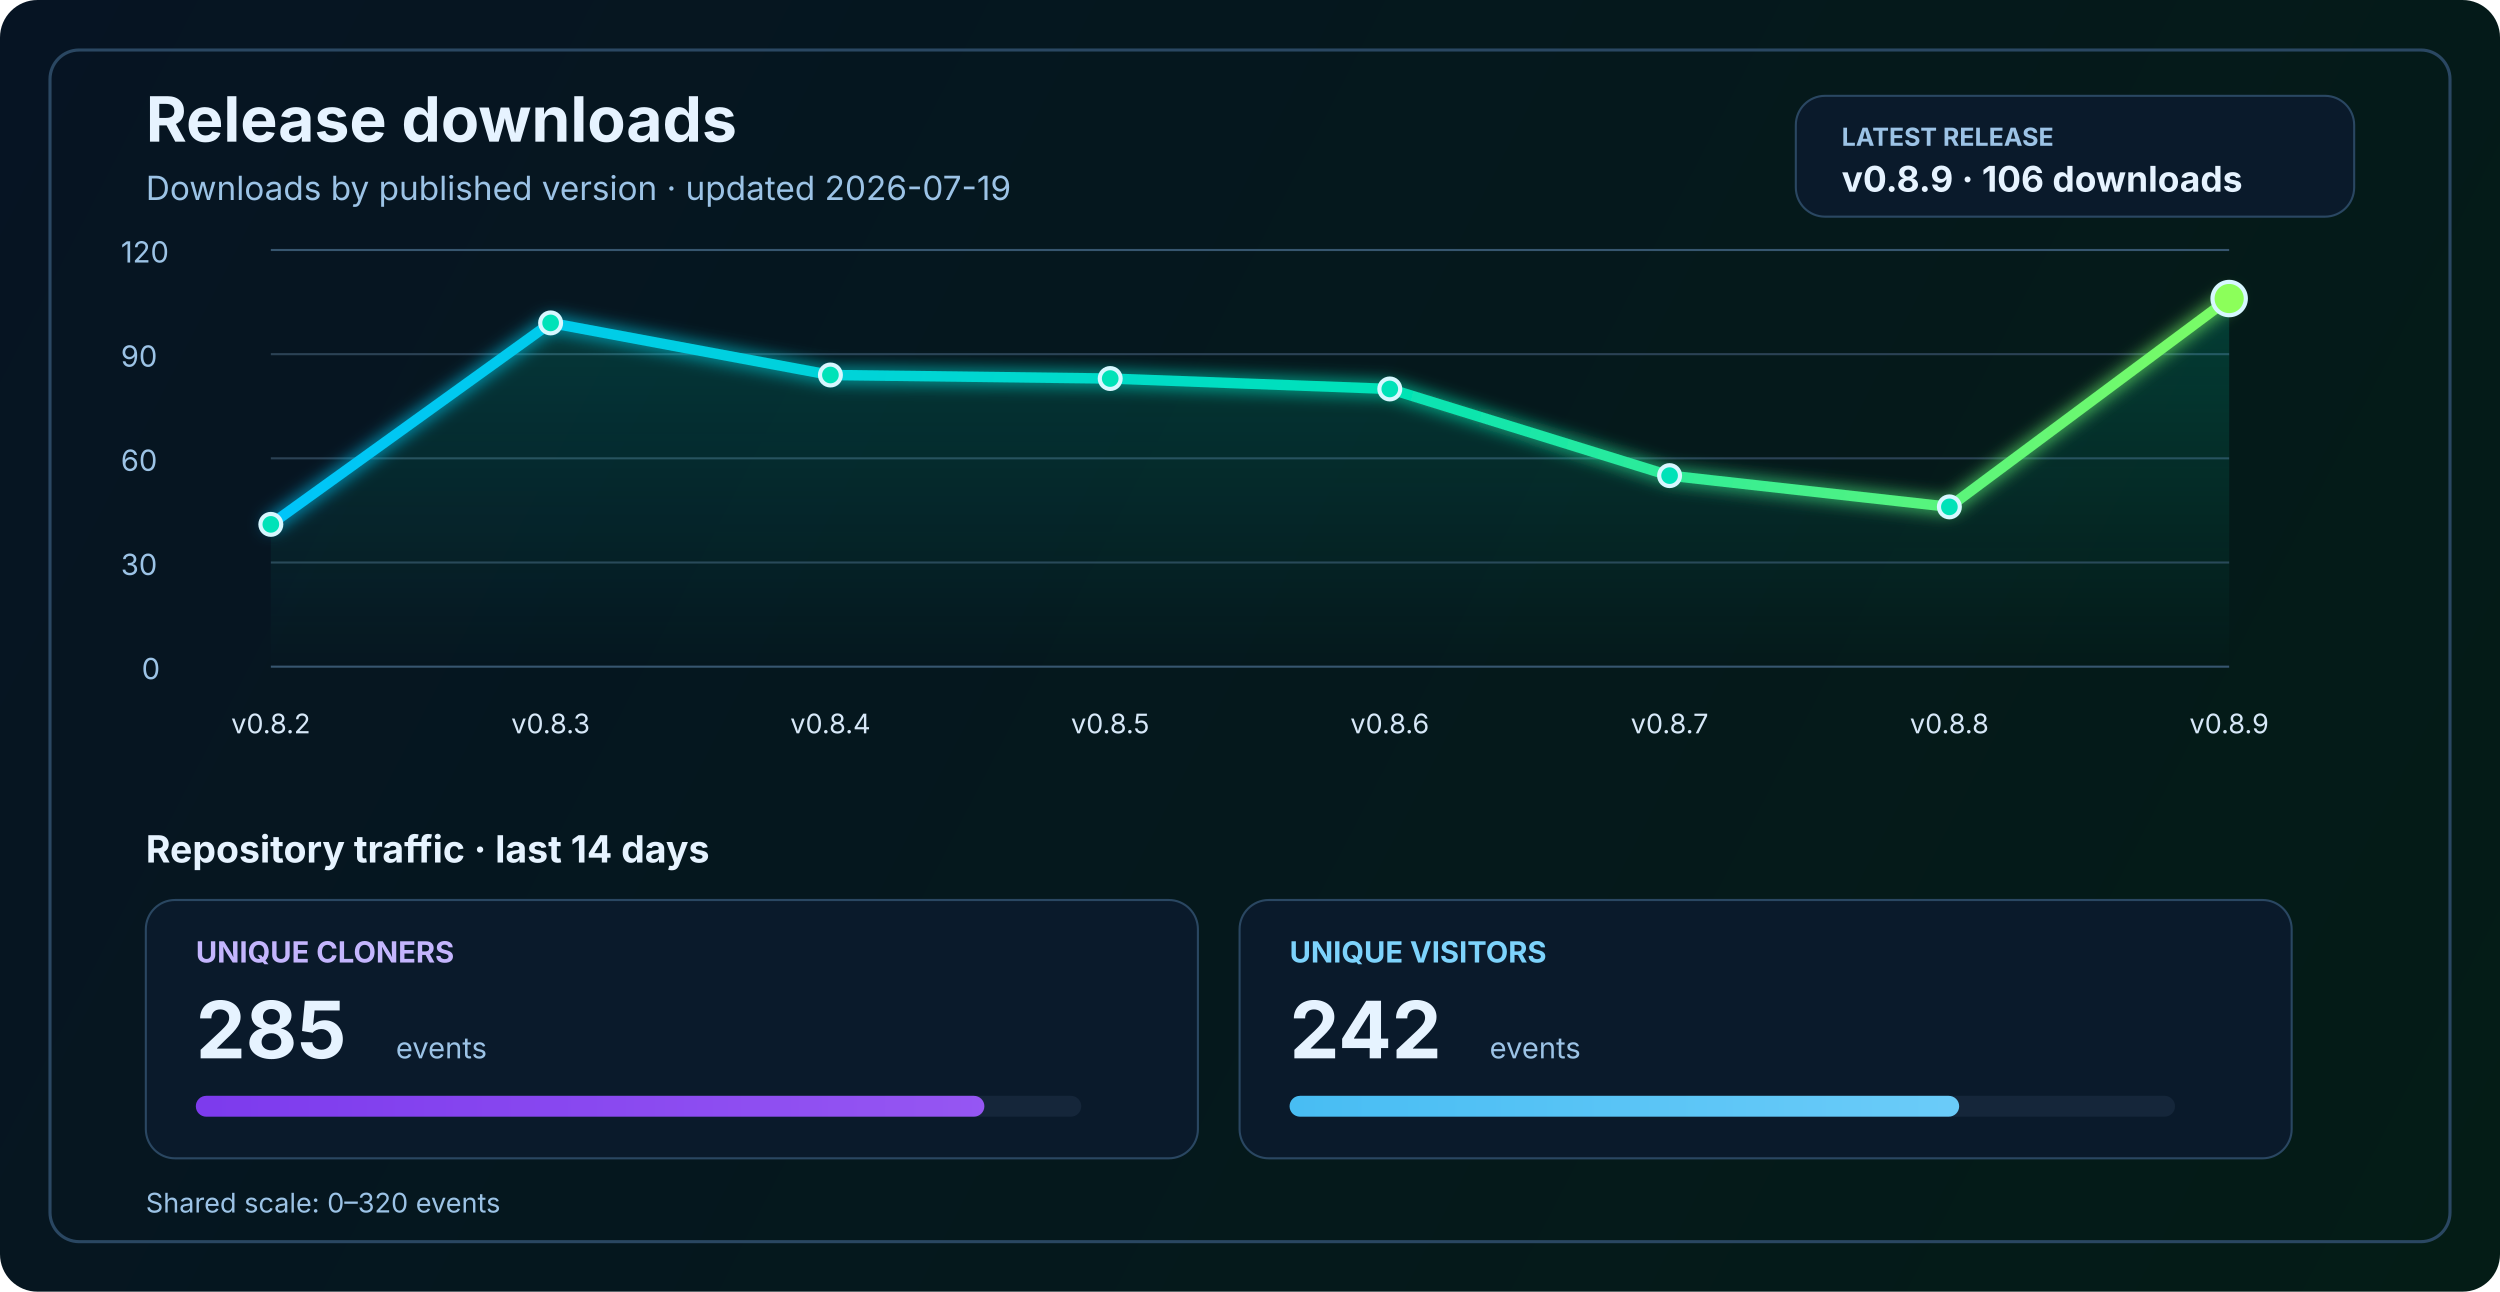
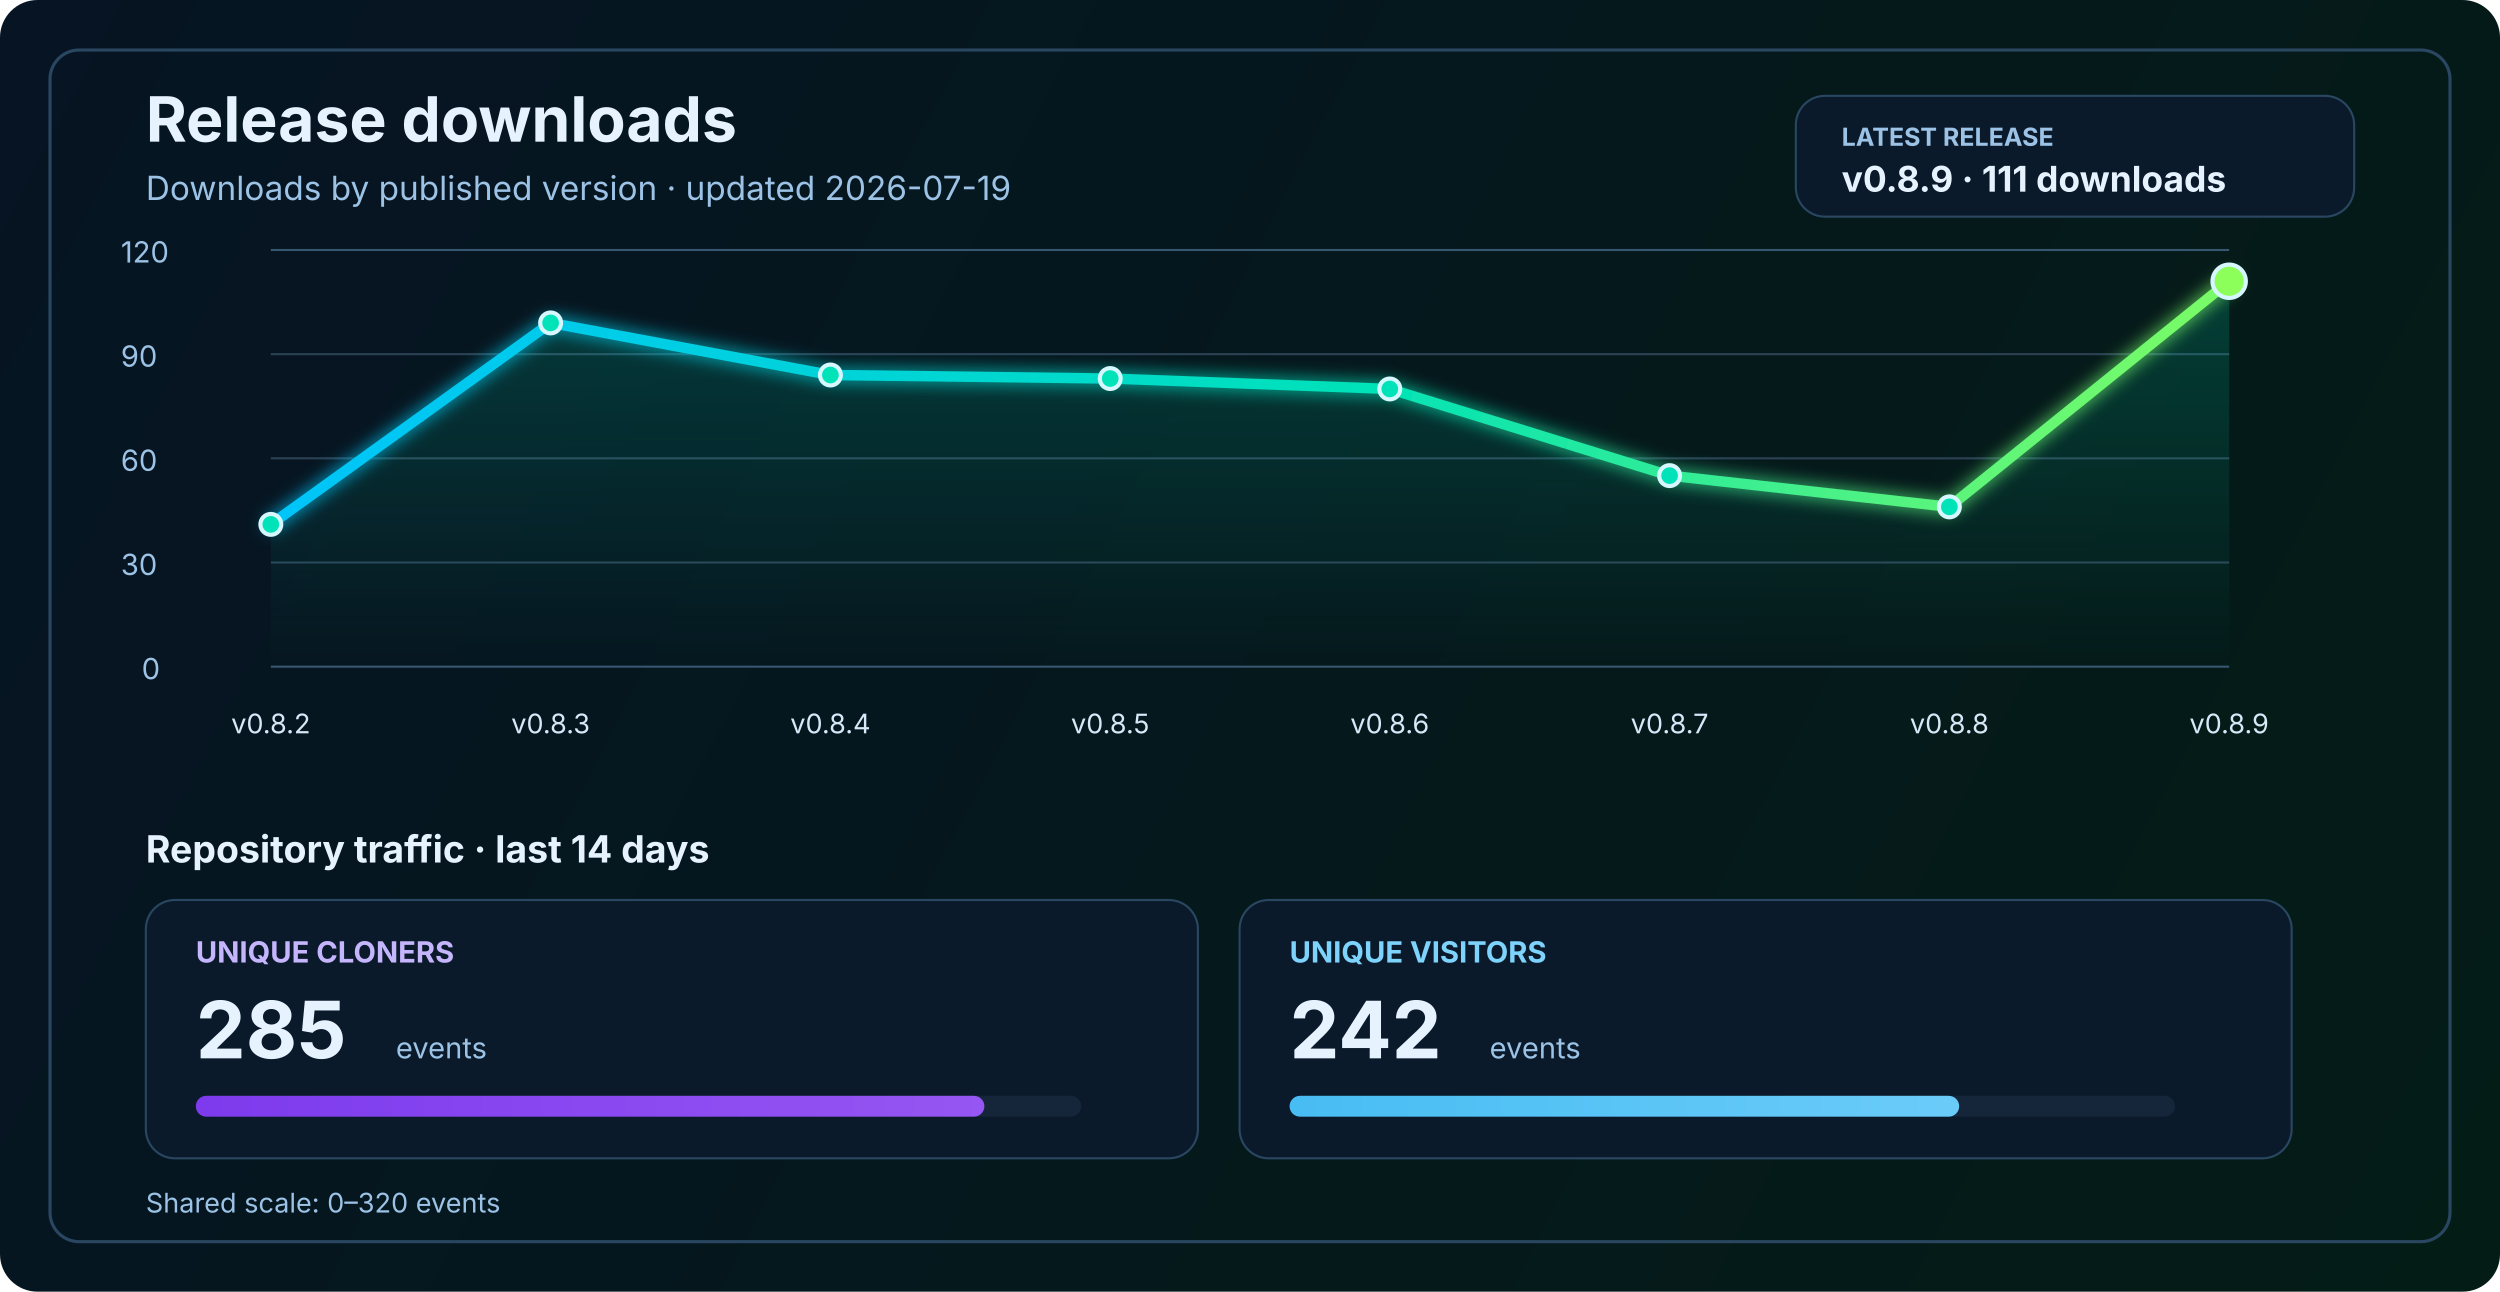
<svg xmlns="http://www.w3.org/2000/svg" width="1200" height="620" viewBox="0 0 1200 620" fill="none" role="img" aria-labelledby="title desc">
  <defs>
    <linearGradient id="bg" x1="0" y1="0" x2="1200" y2="620" gradientUnits="userSpaceOnUse">
      <stop stop-color="#061423" />
      <stop offset="1" stop-color="#041C16" />
    </linearGradient>
    <linearGradient id="line" x1="130" y1="86" x2="1070" y2="340" gradientUnits="userSpaceOnUse">
      <stop stop-color="#00C2FF" />
      <stop offset="0.55" stop-color="#00E2B8" />
      <stop offset="1" stop-color="#8CFF5A" />
    </linearGradient>
    <linearGradient id="area" x1="0" y1="120" x2="0" y2="320" gradientUnits="userSpaceOnUse">
      <stop stop-color="#00E2B8" stop-opacity="0.20" />
      <stop offset="1" stop-color="#00E2B8" stop-opacity="0" />
    </linearGradient>
    <linearGradient id="cloneFill" x1="86" y1="450" x2="1110" y2="450" gradientUnits="userSpaceOnUse">
      <stop stop-color="#7C3AED" />
      <stop offset="1" stop-color="#C084FC" />
    </linearGradient>
    <linearGradient id="viewFill" x1="86" y1="482" x2="1110" y2="482" gradientUnits="userSpaceOnUse">
      <stop stop-color="#0EA5E9" />
      <stop offset="1" stop-color="#7DD3FC" />
    </linearGradient>
    <filter id="glow" x="-50%" y="-50%" width="200%" height="200%">
      <feGaussianBlur stdDeviation="4" result="blur" />
      <feMerge>
        <feMergeNode in="blur" />
        <feMergeNode in="SourceGraphic" />
      </feMerge>
    </filter>
  </defs>
  <rect width="1200" height="620" rx="18" fill="url(#bg)" />
  <rect x="24" y="24" width="1152" height="572" rx="14" stroke="#2A4762" stroke-width="1.5" />
  <text x="70" y="68" fill="#E6F3FF" font-size="30" font-family="SF Pro Display, -apple-system, BlinkMacSystemFont, Segoe UI, sans-serif" font-weight="700">Release downloads</text>
  <text x="70" y="96" fill="#9CC3E6" font-size="16" font-family="SF Pro Text, -apple-system, BlinkMacSystemFont, Segoe UI, sans-serif">Downloads by published version · updated 2026-07-19</text>
  <rect x="862" y="46" width="268" height="58" rx="14" fill="#0A1A2B" stroke="#2A4762" stroke-width="1" />
  <text x="884" y="70" fill="#9CC3E6" font-size="12" font-family="SF Pro Text, -apple-system, BlinkMacSystemFont, Segoe UI, sans-serif" font-weight="700">LATEST RELEASE</text>
-   <text x="884" y="92" fill="#E6F3FF" font-size="17" font-family="SF Pro Text, -apple-system, BlinkMacSystemFont, Segoe UI, sans-serif" font-weight="700">v0.8.9 · 106 downloads</text>
+   <text x="884" y="92" fill="#E6F3FF" font-size="17" font-family="SF Pro Text, -apple-system, BlinkMacSystemFont, Segoe UI, sans-serif" font-weight="700">v0.8.9 · 111 downloads</text>
  <line x1="130" y1="320.0" x2="1070" y2="320.0" stroke="#37566F" stroke-width="1" />
  <line x1="130" y1="270.0" x2="1070" y2="270.0" stroke="#2B4255" stroke-width="1" />
  <line x1="130" y1="220.0" x2="1070" y2="220.0" stroke="#2B4255" stroke-width="1" />
  <line x1="130" y1="170.0" x2="1070" y2="170.0" stroke="#2B4255" stroke-width="1" />
  <line x1="130" y1="120.0" x2="1070" y2="120.0" stroke="#37566F" stroke-width="1" />
  <text x="68" y="326.0" fill="#9CC3E6" font-size="14" font-family="SF Pro Text, -apple-system, BlinkMacSystemFont, Segoe UI, sans-serif">0</text>
  <text x="58" y="276.0" fill="#9CC3E6" font-size="14" font-family="SF Pro Text, -apple-system, BlinkMacSystemFont, Segoe UI, sans-serif">30</text>
  <text x="58" y="226.0" fill="#9CC3E6" font-size="14" font-family="SF Pro Text, -apple-system, BlinkMacSystemFont, Segoe UI, sans-serif">60</text>
  <text x="58" y="176.0" fill="#9CC3E6" font-size="14" font-family="SF Pro Text, -apple-system, BlinkMacSystemFont, Segoe UI, sans-serif">90</text>
  <text x="58" y="126.0" fill="#9CC3E6" font-size="14" font-family="SF Pro Text, -apple-system, BlinkMacSystemFont, Segoe UI, sans-serif">120</text>
-   <path d="M 130.0 251.7 L 264.3 155.0 L 398.6 180.0 L 532.9 181.7 L 667.1 186.7 L 801.4 228.3 L 935.7 243.3 L 1070.0 143.3 L 1070 320 L 130 320 Z" fill="url(#area)" />
-   <polyline points="130.0,251.7 264.3,155.0 398.6,180.0 532.9,181.7 667.1,186.7 801.4,228.3 935.7,243.3 1070.0,143.3" fill="none" stroke="url(#line)" stroke-width="5" stroke-linecap="round" stroke-linejoin="round" filter="url(#glow)" />
+   <path d="M 130.0 251.7 L 264.3 155.0 L 398.6 180.0 L 532.9 181.7 L 667.1 186.7 L 801.4 228.3 L 935.7 243.3 L 1070.0 135.0 L 1070 320 L 130 320 Z" fill="url(#area)" />
+   <polyline points="130.0,251.7 264.3,155.0 398.6,180.0 532.9,181.7 667.1,186.7 801.4,228.3 935.7,243.3 1070.0,135.0" fill="none" stroke="url(#line)" stroke-width="5" stroke-linecap="round" stroke-linejoin="round" filter="url(#glow)" />
  <circle cx="130.0" cy="251.7" r="5" fill="#00E2B8" stroke="#D7F7FF" stroke-width="2" />
  <circle cx="264.3" cy="155.0" r="5" fill="#00E2B8" stroke="#D7F7FF" stroke-width="2" />
  <circle cx="398.6" cy="180.0" r="5" fill="#00E2B8" stroke="#D7F7FF" stroke-width="2" />
  <circle cx="532.9" cy="181.7" r="5" fill="#00E2B8" stroke="#D7F7FF" stroke-width="2" />
  <circle cx="667.1" cy="186.7" r="5" fill="#00E2B8" stroke="#D7F7FF" stroke-width="2" />
  <circle cx="801.4" cy="228.3" r="5" fill="#00E2B8" stroke="#D7F7FF" stroke-width="2" />
  <circle cx="935.7" cy="243.3" r="5" fill="#00E2B8" stroke="#D7F7FF" stroke-width="2" />
-   <circle cx="1070.0" cy="143.3" r="8" fill="#8CFF5A" stroke="#D7F7FF" stroke-width="2" />
+   <circle cx="1070.0" cy="135.0" r="8" fill="#8CFF5A" stroke="#D7F7FF" stroke-width="2" />
  <text x="130.0" y="352" text-anchor="middle" fill="#D7E8F8" font-size="13" font-family="SF Pro Text, -apple-system, BlinkMacSystemFont, Segoe UI, sans-serif">v0.8.2</text>
  <text x="264.3" y="352" text-anchor="middle" fill="#D7E8F8" font-size="13" font-family="SF Pro Text, -apple-system, BlinkMacSystemFont, Segoe UI, sans-serif">v0.8.3</text>
  <text x="398.6" y="352" text-anchor="middle" fill="#D7E8F8" font-size="13" font-family="SF Pro Text, -apple-system, BlinkMacSystemFont, Segoe UI, sans-serif">v0.8.4</text>
  <text x="532.9" y="352" text-anchor="middle" fill="#D7E8F8" font-size="13" font-family="SF Pro Text, -apple-system, BlinkMacSystemFont, Segoe UI, sans-serif">v0.8.5</text>
  <text x="667.1" y="352" text-anchor="middle" fill="#D7E8F8" font-size="13" font-family="SF Pro Text, -apple-system, BlinkMacSystemFont, Segoe UI, sans-serif">v0.8.6</text>
  <text x="801.4" y="352" text-anchor="middle" fill="#D7E8F8" font-size="13" font-family="SF Pro Text, -apple-system, BlinkMacSystemFont, Segoe UI, sans-serif">v0.8.7</text>
  <text x="935.7" y="352" text-anchor="middle" fill="#D7E8F8" font-size="13" font-family="SF Pro Text, -apple-system, BlinkMacSystemFont, Segoe UI, sans-serif">v0.8.8</text>
  <text x="1070.0" y="352" text-anchor="middle" fill="#D7E8F8" font-size="13" font-family="SF Pro Text, -apple-system, BlinkMacSystemFont, Segoe UI, sans-serif">v0.8.9</text>
  <text x="70" y="414" fill="#E6F3FF" font-size="18" font-family="SF Pro Text, -apple-system, BlinkMacSystemFont, Segoe UI, sans-serif" font-weight="700">Repository traffic · last 14 days</text>
  <rect x="70" y="432" width="505" height="124" rx="14" fill="#0A1A2B" stroke="#2A4762" stroke-width="1" />
  <text x="94" y="462" fill="#C4B5FD" font-size="14" font-family="SF Pro Text, -apple-system, BlinkMacSystemFont, Segoe UI, sans-serif" font-weight="700">UNIQUE CLONERS</text>
  <text x="94" y="508" fill="#E6F3FF" font-size="38" font-family="SF Pro Display, -apple-system, BlinkMacSystemFont, Segoe UI, sans-serif" font-weight="700">285</text>
  <text x="190" y="508" fill="#9CC3E6" font-size="14" font-family="SF Pro Text, -apple-system, BlinkMacSystemFont, Segoe UI, sans-serif">events</text>
  <rect x="94" y="526" width="425" height="10" rx="5" fill="#15263A" />
  <rect x="94" y="526" width="378.5" height="10" rx="5" fill="url(#cloneFill)" />
  <rect x="595" y="432" width="505" height="124" rx="14" fill="#0A1A2B" stroke="#2A4762" stroke-width="1" />
  <text x="619" y="462" fill="#7DD3FC" font-size="14" font-family="SF Pro Text, -apple-system, BlinkMacSystemFont, Segoe UI, sans-serif" font-weight="700">UNIQUE VISITORS</text>
  <text x="619" y="508" fill="#E6F3FF" font-size="38" font-family="SF Pro Display, -apple-system, BlinkMacSystemFont, Segoe UI, sans-serif" font-weight="700">242</text>
  <text x="715" y="508" fill="#9CC3E6" font-size="14" font-family="SF Pro Text, -apple-system, BlinkMacSystemFont, Segoe UI, sans-serif">events</text>
  <rect x="619" y="526" width="425" height="10" rx="5" fill="#15263A" />
  <rect x="619" y="526" width="321.4" height="10" rx="5" fill="url(#viewFill)" />
  <text x="70" y="582" fill="#9CC3E6" font-size="13" font-family="SF Pro Text, -apple-system, BlinkMacSystemFont, Segoe UI, sans-serif">Shared scale: 0–320 events</text>
</svg>
